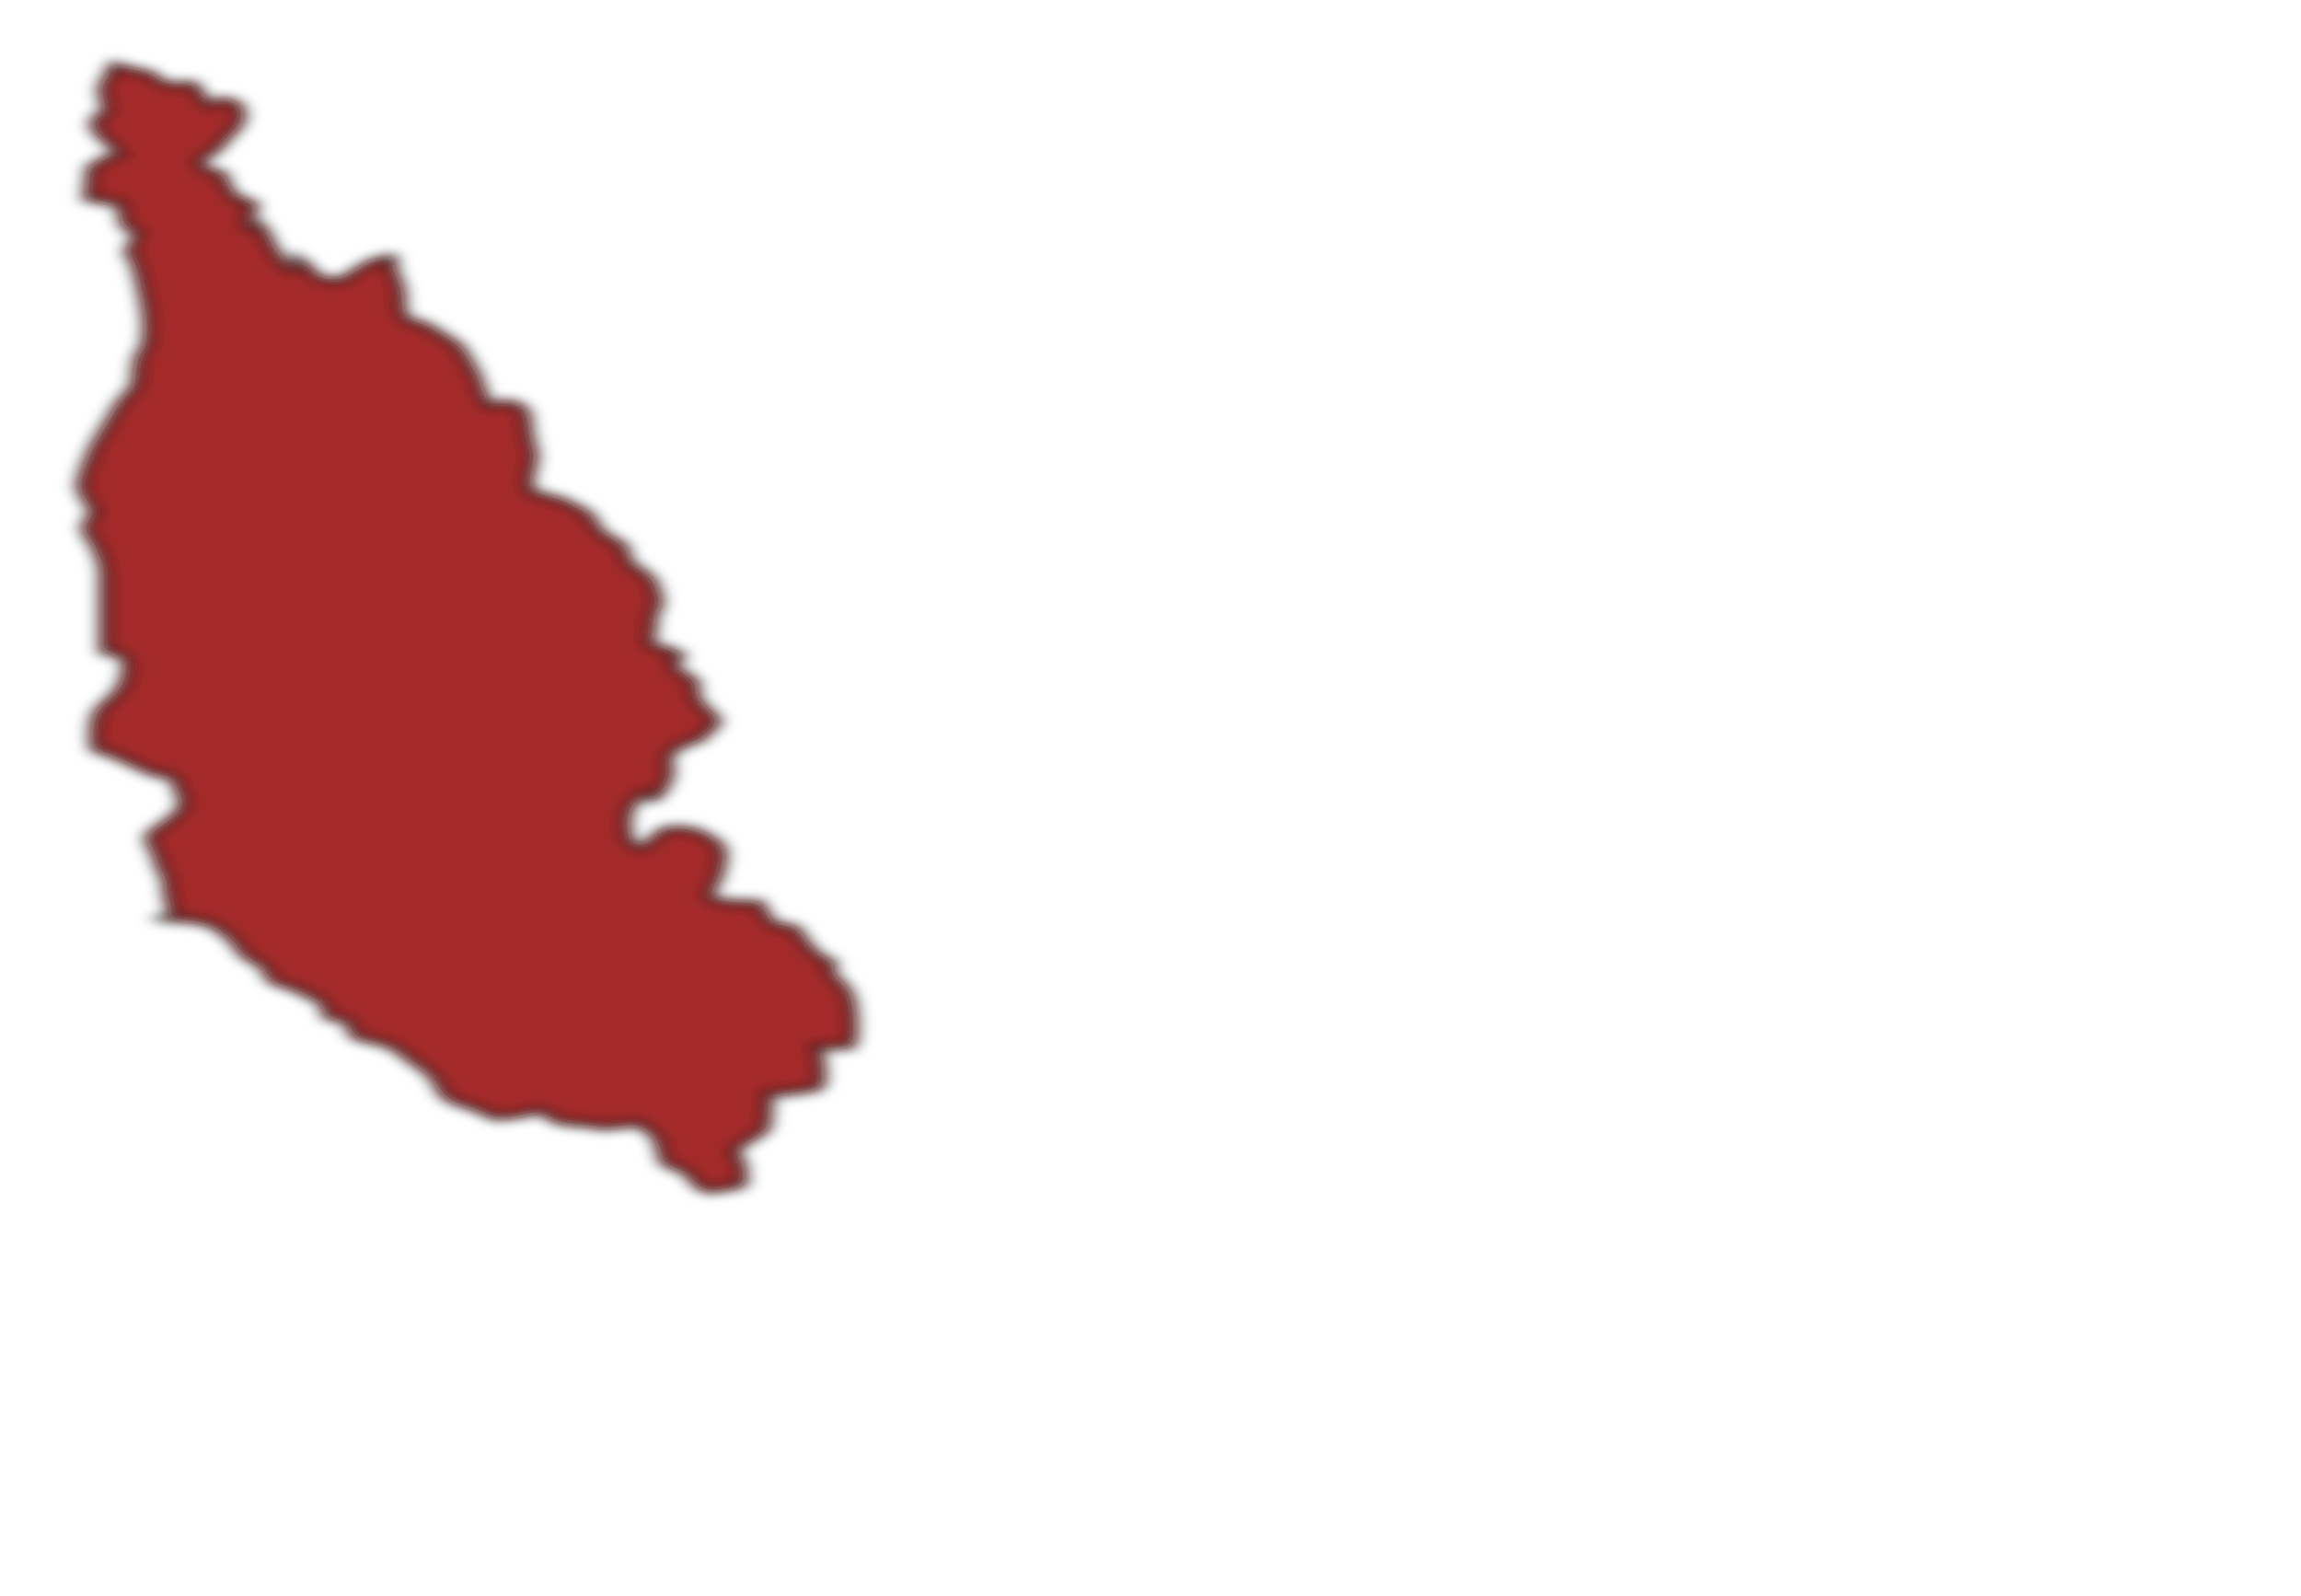
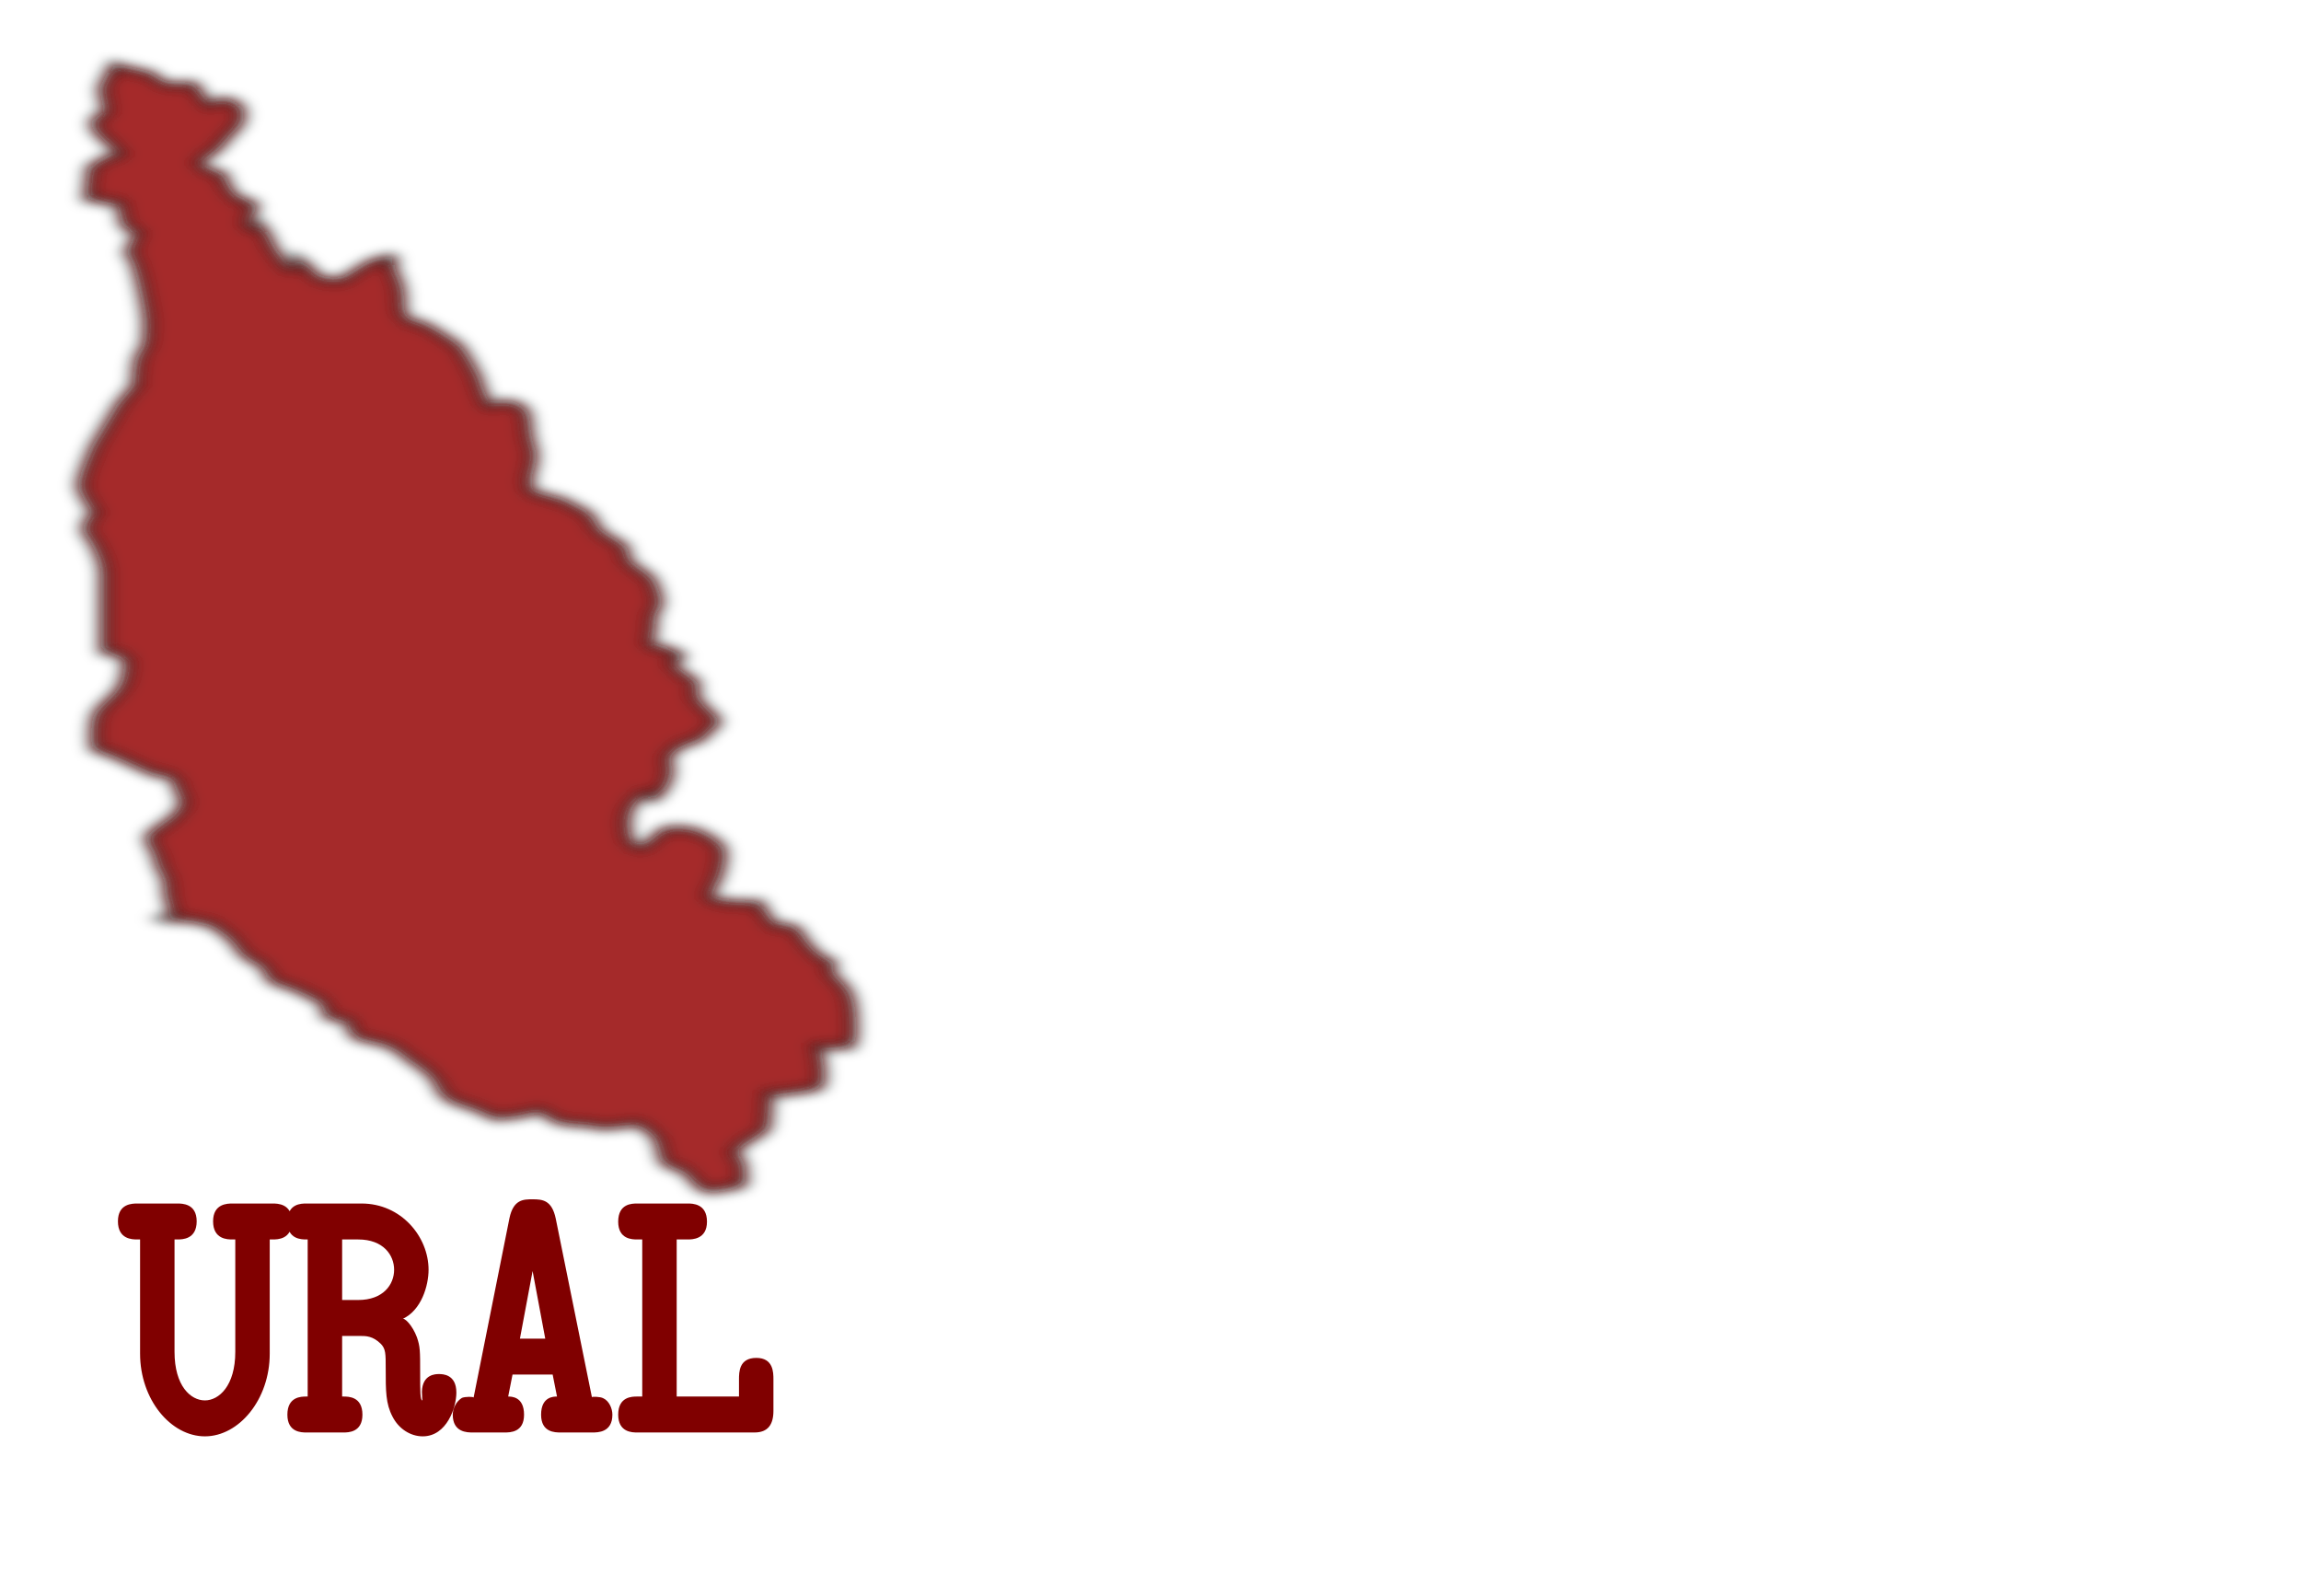
<svg xmlns="http://www.w3.org/2000/svg" id="svg2" viewBox="0 0 750 520" preserveAspectRatio="xMidYMid meet" version="1.2" style="enable-background:new" enable-background="new" width="100%" height="100%">
  <defs id="defs3186" />
  <filter id="filter12871">
    <feGaussianBlur stdDeviation="0.581" id="feGaussianBlur12873" />
  </filter>
  <path style="fill:#a52a2a;fill-opacity:1;fill-rule:evenodd;stroke:#000000;stroke-width:1.2;stroke-linecap:butt;stroke-linejoin:miter;stroke-miterlimit:4.322;stroke-opacity:0.585;stroke-dasharray:none;stroke-dashoffset:0;display:inline;filter:url(#filter12871)" d="m 665.794,265.915 c 1.061,-0.53 0.163,-1.537 0.163,-3.304 0,-1.768 -0.53,-1.945 -0.707,-3.182 -0.177,-1.237 -0.53,-1.591 -0.707,-2.475 -0.177,-0.884 1.591,-1.768 2.298,-3.182 0.707,-1.414 0,-1.945 -0.177,-3.182 -0.177,-1.237 -1.768,-1.237 -1.768,-1.237 l -3.182,-2.121 -1.414,-0.707 c 0,0 -0.177,-1.414 0,-3.005 0.177,-1.591 1.061,-2.121 1.768,-3.359 0.707,-1.237 0.707,-2.652 0.707,-3.536 0,-0.884 -1.768,-1.237 -1.768,-1.237 0,0 0,-3.182 0,-4.066 0,-0.884 0,-3.536 0,-4.773 0,-1.237 -0.707,-3.536 -1.237,-4.419 -0.53,-0.884 0.53,-2.475 0.53,-2.475 0,0 -0.884,-1.945 -1.061,-2.828 -0.177,-0.884 1.061,-4.773 1.061,-4.773 l 1.945,-4.773 1.237,-2.121 c 0,0 0,-3.182 0.53,-3.889 0.53,-0.707 0.354,-4.066 0.354,-4.066 0,0 -0.707,-6.718 -1.414,-7.159 l 0.673,-2.294 -1,-0.875 -0.375,-2.5 -2.5,-0.625 0.25,-3.375 c 0,0 1.5,-1.5 2.125,-1.5 0.625,0 -1.5,-2.125 -1.75,-3 -0.25,-0.875 0,-1.25 0.5,-1.5 0.5,-0.25 0.25,-1 0.125,-2 -0.125,-1 -0.125,-1.125 -0.125,-1.125 l 0.875,-2.5 2.875,1 c 0,0 0.625,1 1.25,1.125 0.625,0.125 1.25,0 1.75,0 0.5,0 0.25,0.125 1,1.625 0.75,1.5 0.75,0 1.875,0.25 1.125,0.25 1.125,1.375 1,2.125 -0.125,0.75 -0.75,1.375 -1.375,2.5 -0.625,1.125 -0.5,0.75 -1.5,1.875 -1,1.125 1.5,1.875 1.5,1.875 0,0 0.25,1.5 0.875,2.375 0.625,0.875 0.125,0.25 1.125,0.75 1,0.5 0,0.875 0,2.25 0,1.375 0.75,0.25 0.75,0.25 0,0 0.5,0.625 0.875,1.875 0.375,1.25 0.125,0.5 1,2.375 0.875,1.875 1.25,-0.125 1.25,-0.125 0,0 0.75,0.625 1.25,1.625 0.5,1 2.375,0.625 2.375,0.625 0,0 1,-1 1.75,-1.625 0.75,-0.625 0.5,-0.375 1.5,-0.75 1,-0.375 0.049,0.147 0.674,1.897 0.625,1.75 0.423,3.058 0.5,3.827 0.077,0.769 0.461,1.46 1.076,1.537 0.615,0.077 1.23,0.692 2.075,1.46 0.845,0.769 0.845,0.845 1.153,1.076 0.307,0.231 1.691,3.843 1.691,4.227 0,0.384 0.538,1.998 0.615,2.459 0.077,0.461 0.538,0 1.537,0 0.999,0 1.537,0.615 1.614,1.921 0.077,1.307 0.154,2.229 0.384,3.151 0.231,0.922 0,2.075 -0.154,2.844 -0.154,0.769 -0.077,1.691 0.077,2.075 0.154,0.384 2.536,0.999 2.844,1.383 0.307,0.384 1.537,0.922 1.845,1.691 0.307,0.769 0.307,0.999 0.615,1.46 0.307,0.461 1.46,1.383 1.768,1.614 0.307,0.231 0.231,1.537 0.615,2.075 0.384,0.538 1.153,1.153 1.46,1.537 0.307,0.384 1.076,2.844 0.615,3.612 -0.461,0.769 -0.231,1.921 -0.461,3.305 -0.231,1.383 0.231,0.769 1.691,1.614 1.46,0.845 0,0.538 0.077,1.307 0.077,0.769 0.615,1.076 1.307,1.768 0.692,0.692 0.307,0.615 0.384,1.691 0.077,1.076 0.922,1.845 1.46,2.69 0.538,0.845 -0.231,0.999 -0.692,1.921 -0.461,0.922 -1.23,0.615 -2.229,1.614 -0.999,0.999 -0.538,1.768 -0.538,2.536 0,0.769 -0.384,2.229 -1.076,2.998 -0.692,0.769 -0.307,-1.383 -1.46,0.231 -1.153,1.614 -0.769,3.766 -0.615,4.612 0.154,0.845 0.615,0.769 0.922,0.922 0.307,0.154 0.845,-0.461 1.46,-1.383 0.615,-0.922 1.691,-0.615 2.306,-0.538 0.615,0.077 1.691,0.845 2.306,1.691 0.615,0.845 0,3.228 -0.077,3.612 -0.077,0.384 -0.538,1.307 -0.615,2.229 -0.077,0.922 3.843,0.845 3.843,0.845 0,0 0.922,2.536 1.307,2.536 0.384,0 1.537,0 1.768,0.769 0.231,0.769 1.383,2.844 2.152,3.151 0.769,0.307 0.307,0.538 0.307,0.999 0,0.461 0,0.538 0.922,1.845 0.922,1.307 0.845,3.997 0.845,5.226 0,1.23 -0.077,0.922 -0.231,1.614 l -2.53,0.205 c 0,0 0.652,4.239 0,4.565 -0.652,0.326 -3.804,0.761 -3.804,0.761 0,0 -0.109,3.261 -0.217,3.804 -0.109,0.543 -1.63,1.522 -1.957,2.065 -0.326,0.543 -0.652,0.543 -0.326,1.196 0.326,0.652 0.543,1.522 0.435,1.957 -0.109,0.435 0.543,1.304 -0.652,1.522 -1.196,0.217 -1.739,0.652 -2.391,0.109 -0.652,-0.543 -0.87,-1.739 -1.739,-2.174 -0.87,-0.435 -1.196,-0.435 -1.304,-1.304 -0.109,-0.87 -0.435,-2.174 -0.435,-2.174 0,0 -1.087,-1.63 -1.63,-1.63 -0.543,0 -2.717,0.543 -3.152,0.217 -0.435,-0.326 -2.5,-0.109 -3.261,-0.761 -0.761,-0.652 -0.87,-1.196 -1.848,-0.761 -0.978,0.435 -2.717,0.543 -2.717,0.543 l -1.63,-1.087 c 0,0 -0.87,-0.326 -1.739,-0.87 -0.87,-0.543 -0.978,-1.848 -1.304,-2.391 -0.326,-0.543 -0.978,-1.413 -1.413,-1.739 -0.435,-0.326 -0.87,-0.978 -1.413,-1.522 -0.543,-0.543 -1.196,-0.87 -1.957,-1.087 -0.761,-0.217 -1.413,-0.326 -1.63,-0.978 -0.217,-0.652 0,-1.196 -0.435,-1.304 -0.435,-0.109 -1.522,-0.543 -1.522,-0.543 0,0 -0.109,-1.522 -0.652,-1.848 -0.543,-0.326 -1.63,-1.196 -2.283,-1.522 -0.652,-0.326 -1.413,-0.435 -1.63,-1.304 -0.217,-0.87 -0.543,-1.196 -0.543,-1.196 0,0 -1.304,-0.87 -1.522,-1.413 -0.217,-0.543 -0.87,-1.63 -0.87,-1.63 l -1.413,-1.522 -1.63,-0.543 -2.032,-0.128 z" id="ural" transform="matrix(4.190167,0,0,2.858222,-2735.611,-460.7379)" />
+   <text xml:space="preserve" style="font-size:107.871px;font-style:normal;font-variant:normal;font-weight:bold;font-stretch:normal;text-align:start;line-height:125%;letter-spacing:0px;word-spacing:0px;writing-mode:lr-tb;text-anchor:start;fill:#800000;fill-opacity:1;stroke:none;display:inline;enable-background:new;font-family:Latin Modern Mono;-inkscape-font-specification:Latin Modern Mono Bold" x="40.325" y="440.295" id="alberta_text" transform="scale(0.9430195,1.060423)">
+     <tspan id="tspan7513-9-23" x="40.325" y="440.295" style="font-size:107.871px;font-style:normal;font-variant:normal;font-weight:bold;font-stretch:normal;text-align:start;line-height:125%;writing-mode:lr-tb;text-anchor:start;fill:#800000;font-family:Latin Modern Mono;-inkscape-font-specification:Latin Modern Mono Bold">URAL</tspan>
+   </text>
</svg>
